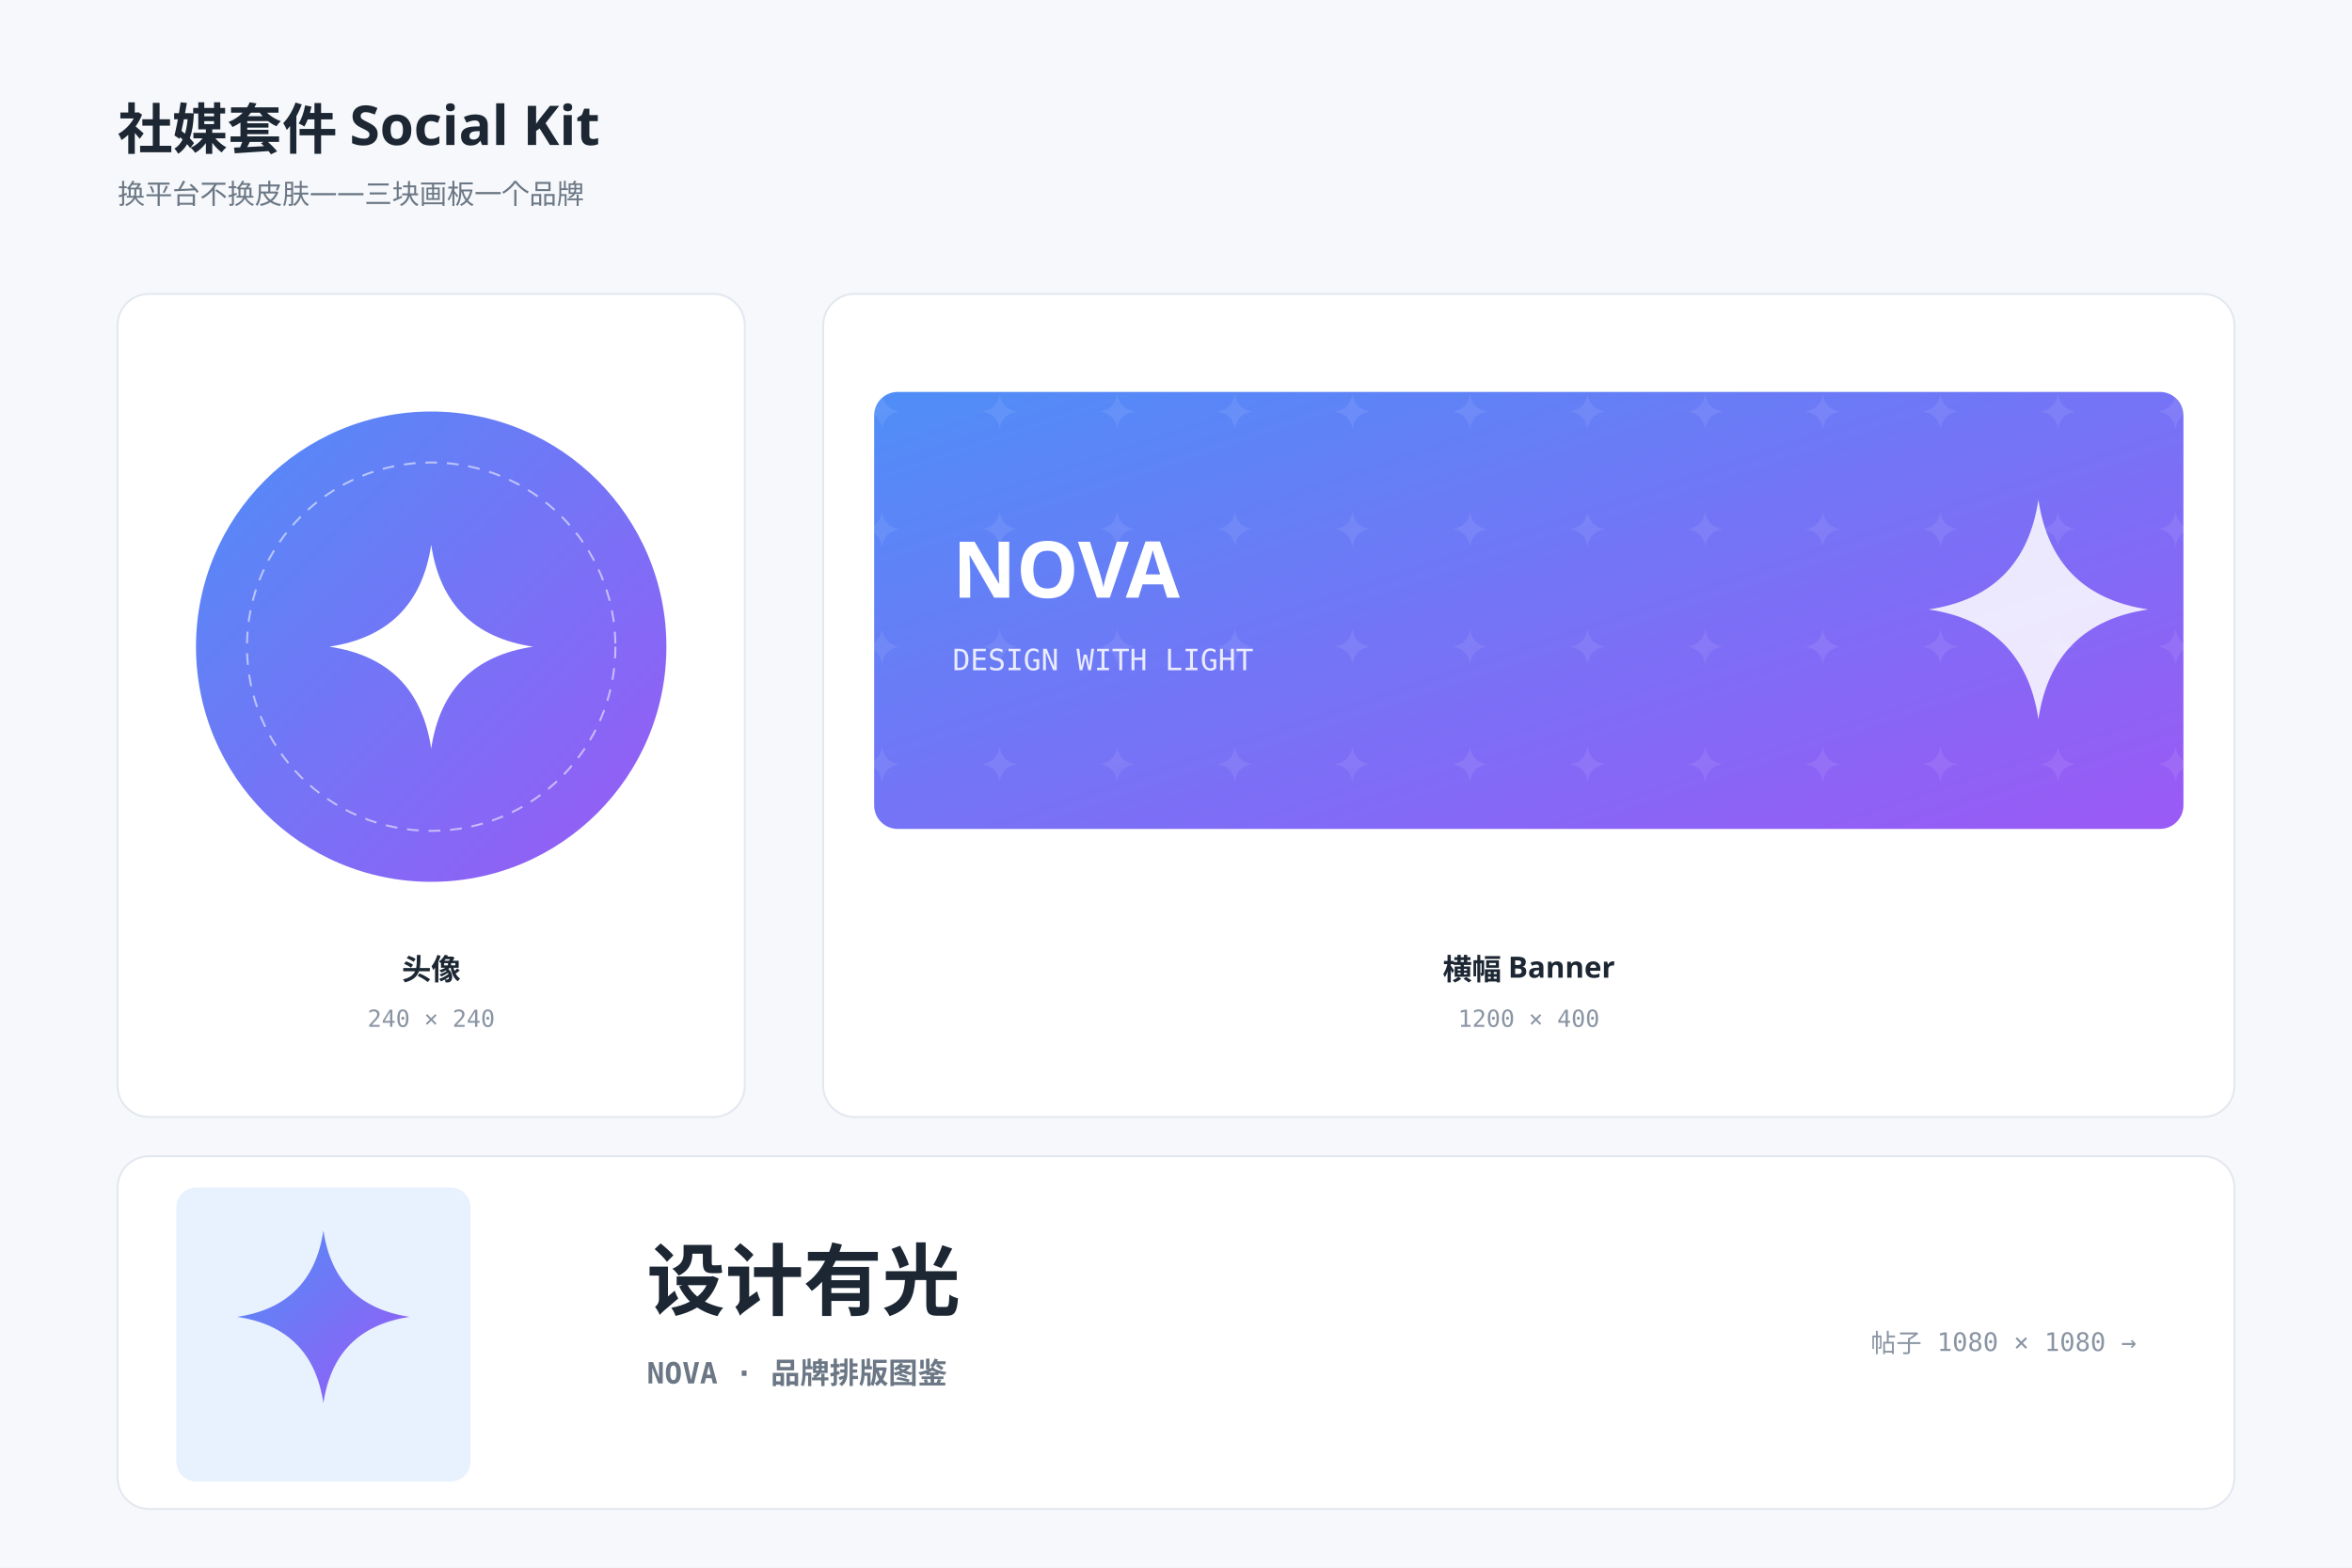
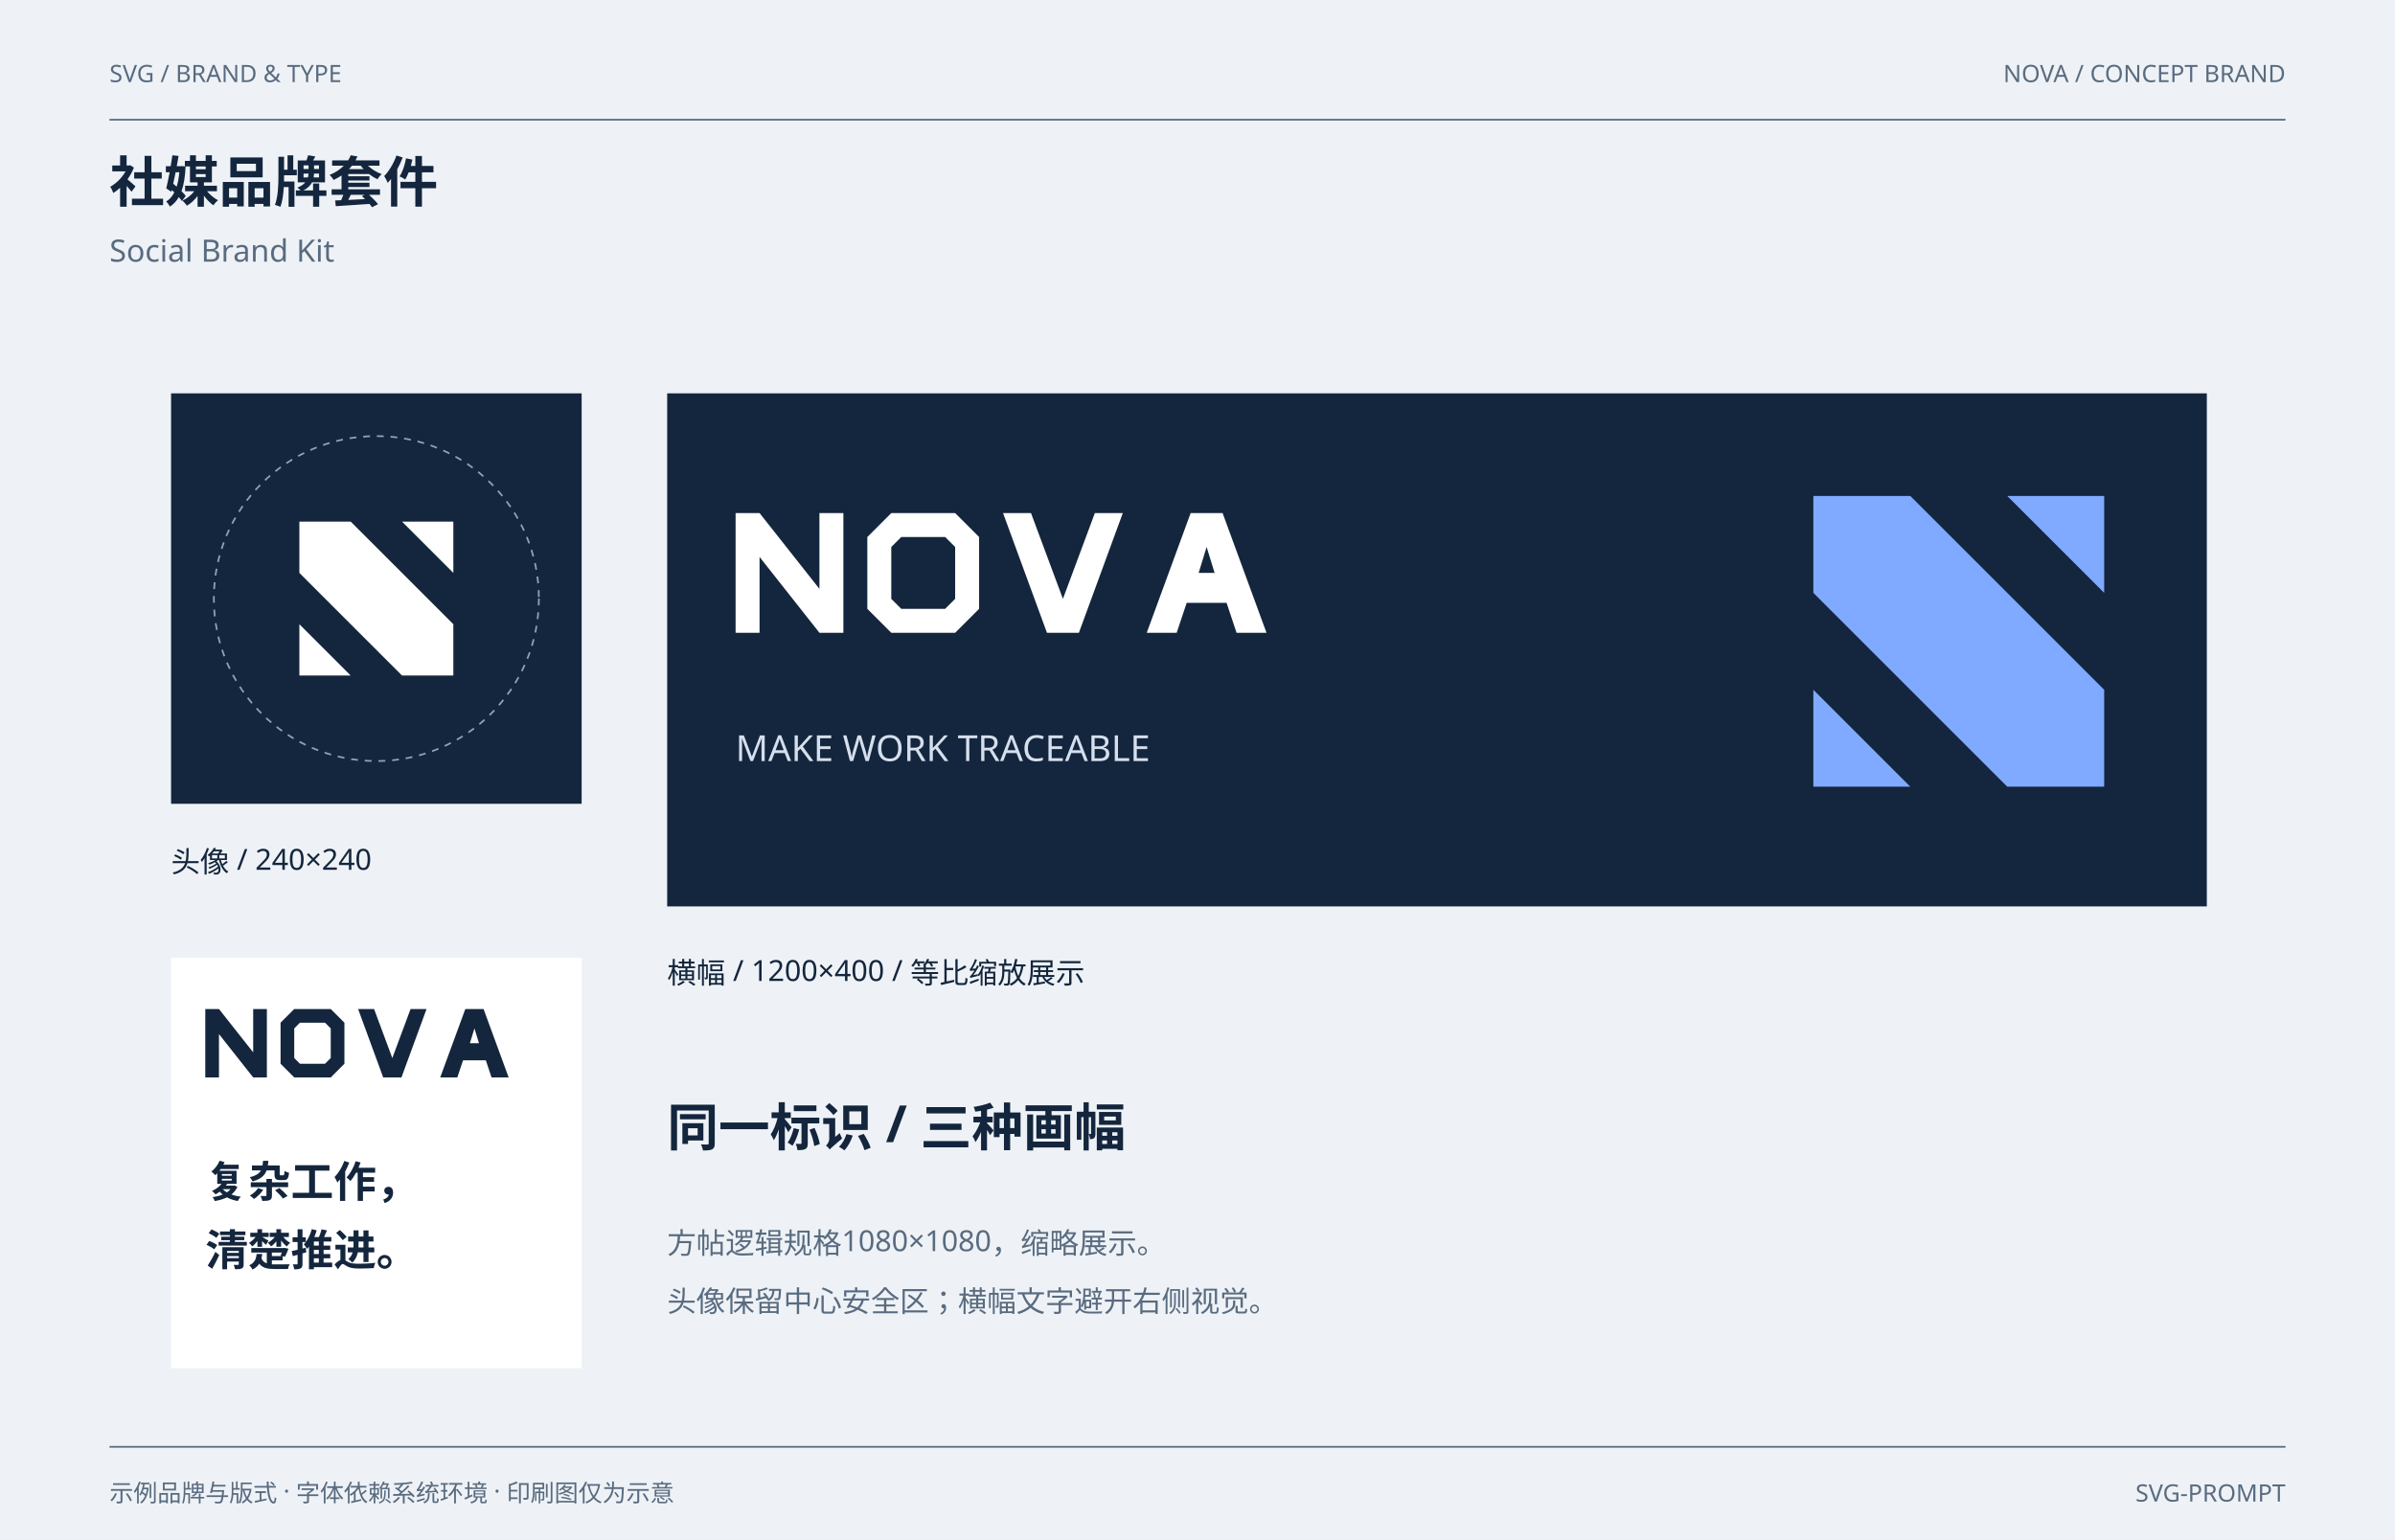
- <svg xmlns="http://www.w3.org/2000/svg" width="1200" height="800" viewBox="0 0 1200 800" font-family="PingFang SC, Hiragino Sans GB, Microsoft YaHei, sans-serif">
-   <rect width="1200" height="800" fill="#f6f8fb" />
-   <text x="60" y="76" font-size="28" font-weight="700" fill="#1c2733">社媒套件 Social Kit</text>
-   <text x="60" y="104" font-size="14" fill="#6b7785">换平台不换皮肤——三块画板一个品牌</text>
+ <svg xmlns="http://www.w3.org/2000/svg" width="1400" height="900" viewBox="0 0 1400 900" font-family="PingFang SC, Microsoft YaHei, sans-serif" role="img" aria-labelledby="title desc">
+   <rect x="0.000" y="0.000" width="1400.000" height="900.000" fill="#eef2f6" rx="0" />
+   <text x="64.000" y="48.000" font-size="14" fill="#596b80" text-anchor="start" font-weight="400">SVG / BRAND &amp; TYPE</text>
+   <text x="1336.000" y="48.000" font-size="14" fill="#596b80" text-anchor="end" font-weight="400">NOVA / CONCEPT BRAND</text>
+   <line x1="64.000" y1="70.000" x2="1336.000" y2="70.000" stroke="#596b80" stroke-width="1" />
+   <text x="64.000" y="118.000" font-size="32" fill="#14263d" text-anchor="start" font-weight="700">社媒品牌套件</text>
+   <text x="64.000" y="153.000" font-size="18" fill="#596b80" text-anchor="start" font-weight="400">Social Brand Kit</text>
+   <line x1="64.000" y1="846.000" x2="1336.000" y2="846.000" stroke="#596b80" stroke-width="1" />
+   <text x="64.000" y="878.000" font-size="14" fill="#596b80" text-anchor="start" font-weight="400">示例品牌与版式 · 字体依赖系统环境 · 印刷图仅为示意</text>
+   <text x="1336.000" y="878.000" font-size="14" fill="#596b80" text-anchor="end" font-weight="400">SVG-PROMPT</text>
  <defs>
-     <linearGradient id="bg1" x1="0" y1="0" x2="1" y2="1">
-       <stop offset="0" stop-color="#4f8ef7" />
-       <stop offset="1" stop-color="#9b59f5" />
-     </linearGradient>
-     <pattern id="skp" width="60" height="60" patternUnits="userSpaceOnUse">
-       <path d="M 30 21 Q 31.17 28.83 39 30 Q 31.17 31.17 30 39 Q 28.83 31.17 21 30 Q 28.83 28.83 30 21 Z" fill="rgba(255,255,255,0.08)" />
-     </pattern>
+     <symbol id="nova-mark" viewBox="0 0 6 6">
+       <path d="M0 0 L2 0 L6 4 L6 6 L4 6 L0 2 Z M4 0 L6 0 L6 2 Z M0 4 L0 6 L2 6 Z" />
+     </symbol>
+     <symbol id="nova-wordmark" viewBox="0 0 266 60">
+       <path d="M0 0 H12 L42 38 V0 H54 V60 H42 L12 22 V60 H0 Z" transform="translate(0 0)" fill-rule="evenodd" />
+       <path d="M12 0 H44 L56 12 V48 L44 60 H12 L0 48 V12 Z M17 12 L12 17 V43 L17 48 H39 L44 43 V17 L39 12 Z" transform="translate(66 0)" fill-rule="evenodd" />
+       <path d="M0 0 H14 L30 43 L46 0 H60 L38 60 H22 Z" transform="translate(134 0)" fill-rule="evenodd" />
+       <path d="M0 60 L22 0 H38 L60 60 H45 L40 45 H20 L15 60 Z M26 30 H34 L30 17 Z" transform="translate(206 0)" fill-rule="evenodd" />
+     </symbol>
  </defs>
-   <g>
-     <rect x="60" y="150" width="320" height="420" rx="16" fill="#ffffff" stroke="#e3e8ef" />
-     <circle cx="220" cy="330" r="120" fill="url(#bg1)" />
-     <circle cx="220" cy="330" r="94" fill="none" stroke="rgba(255,255,255,0.55)" stroke-dasharray="6 5" />
-     <path d="M 220 278 Q 226.76 323.24 272 330 Q 226.76 336.76 220 382 Q 213.24 336.76 168 330 Q 213.24 323.24 220 278 Z" fill="#fff" />
-     <text x="220" y="500" font-size="15" fill="#1c2733" text-anchor="middle" font-weight="600">头像</text>
-     <text x="220" y="524" font-size="12" fill="#8a94a3" text-anchor="middle" font-family="SFMono-Regular, Menlo, monospace">240 × 240</text>
-   </g>
-   <g>
-     <rect x="420" y="150" width="720" height="420" rx="16" fill="#ffffff" stroke="#e3e8ef" />
-     <rect x="446" y="200" width="668" height="223" rx="12" fill="url(#bg1)" />
-     <rect x="446" y="200" width="668" height="223" rx="12" fill="url(#skp)" />
-     <text x="486" y="305" font-size="40" fill="#fff" text-anchor="start" font-weight="700">NOVA</text>
-     <text x="486" y="342" font-size="15" fill="rgba(255,255,255,0.85)" text-anchor="start" font-family="SFMono-Regular, Menlo, monospace">DESIGN WITH LIGHT</text>
-     <path d="M 1040 255 Q 1047.28 303.72 1096 311 Q 1047.28 318.28 1040 367 Q 1032.72 318.28 984 311 Q 1032.72 303.72 1040 255 Z" fill="rgba(255,255,255,0.85)" />
-     <text x="780" y="500" font-size="15" fill="#1c2733" text-anchor="middle" font-weight="600">横幅 Banner</text>
-     <text x="780" y="524" font-size="12" fill="#8a94a3" text-anchor="middle" font-family="SFMono-Regular, Menlo, monospace">1200 × 400</text>
-   </g>
-   <g>
-     <rect x="60" y="590" width="1080" height="180" rx="16" fill="#ffffff" stroke="#e3e8ef" />
-     <rect x="90" y="606" width="150" height="150" rx="10" fill="#e8f1fe" />
-     <path d="M 165 628 Q 170.72 666.28 209 672 Q 170.72 677.72 165 716 Q 159.28 677.72 121 672 Q 159.28 666.28 165 628 Z" fill="url(#bg1)" />
-     <text x="330" y="668" font-size="40" fill="#1c2733" text-anchor="start" font-weight="700">设计有光</text>
-     <text x="330" y="706" font-size="15" fill="#6b7785" text-anchor="start" font-weight="600" font-family="SFMono-Regular, Menlo, monospace">NOVA · 品牌排版图鉴</text>
-     <text x="1090" y="690" font-size="13" fill="#8a94a3" text-anchor="end" font-family="SFMono-Regular, Menlo, monospace">帖子 1080 × 1080 →</text>
-   </g>
+   <rect x="100.000" y="230.000" width="240.000" height="240.000" fill="#14263d" rx="0" data-design-width="240" data-design-height="240" />
+   <use href="#nova-mark" x="175" y="305" width="90" height="90" fill="#fff" data-mark-size="90" />
+   <circle cx="220" cy="350" r="95" fill="none" stroke="#8ea2bf" stroke-dasharray="4 4" />
+   <text x="100.000" y="510.000" font-size="17" fill="#14263d" text-anchor="start" font-weight="400">头像 / 240×240</text>
+   <rect x="390.000" y="230.000" width="900.000" height="300.000" fill="#14263d" rx="0" data-design-width="1200" data-design-height="400" />
+   <use href="#nova-wordmark" x="430" y="300" width="310.333" height="70" fill="#fff" data-word-height="70" />
+   <text x="430.000" y="445.000" font-size="21" fill="#d5dfed" text-anchor="start" font-weight="400">MAKE WORK TRACEABLE</text>
+   <use href="#nova-mark" x="1060" y="290" width="170" height="170" fill="#80aaff" data-mark-size="170" />
+   <text x="390.000" y="575.000" font-size="17" fill="#14263d" text-anchor="start" font-weight="400">横幅 / 1200×400 / 等比缩放展示</text>
+   <rect x="100.000" y="560.000" width="240.000" height="240.000" fill="#ffffff" rx="0" data-design-width="1080" data-design-height="1080" />
+   <use href="#nova-wordmark" x="120" y="590" width="177.333" height="40" fill="#14263d" data-word-height="40" />
+   <text x="120.000" y="700.000" font-size="25" fill="#14263d" text-anchor="start" font-weight="700">复杂工作，</text>
+   <text x="120.000" y="740.000" font-size="25" fill="#14263d" text-anchor="start" font-weight="700">清楚推进。</text>
+   <text x="390.000" y="670.000" font-size="30" fill="#14263d" text-anchor="start" font-weight="600">同一标识 / 三种画幅</text>
+   <text x="390.000" y="733.000" font-size="17" fill="#596b80" text-anchor="start" font-weight="400">方帖逻辑规格1080×1080，缩略展示。</text>
+   <text x="390.000" y="767.000" font-size="17" fill="#596b80" text-anchor="start" font-weight="400">头像保留中心安全区；横幅文字避开右侧视觉。</text>
</svg>
